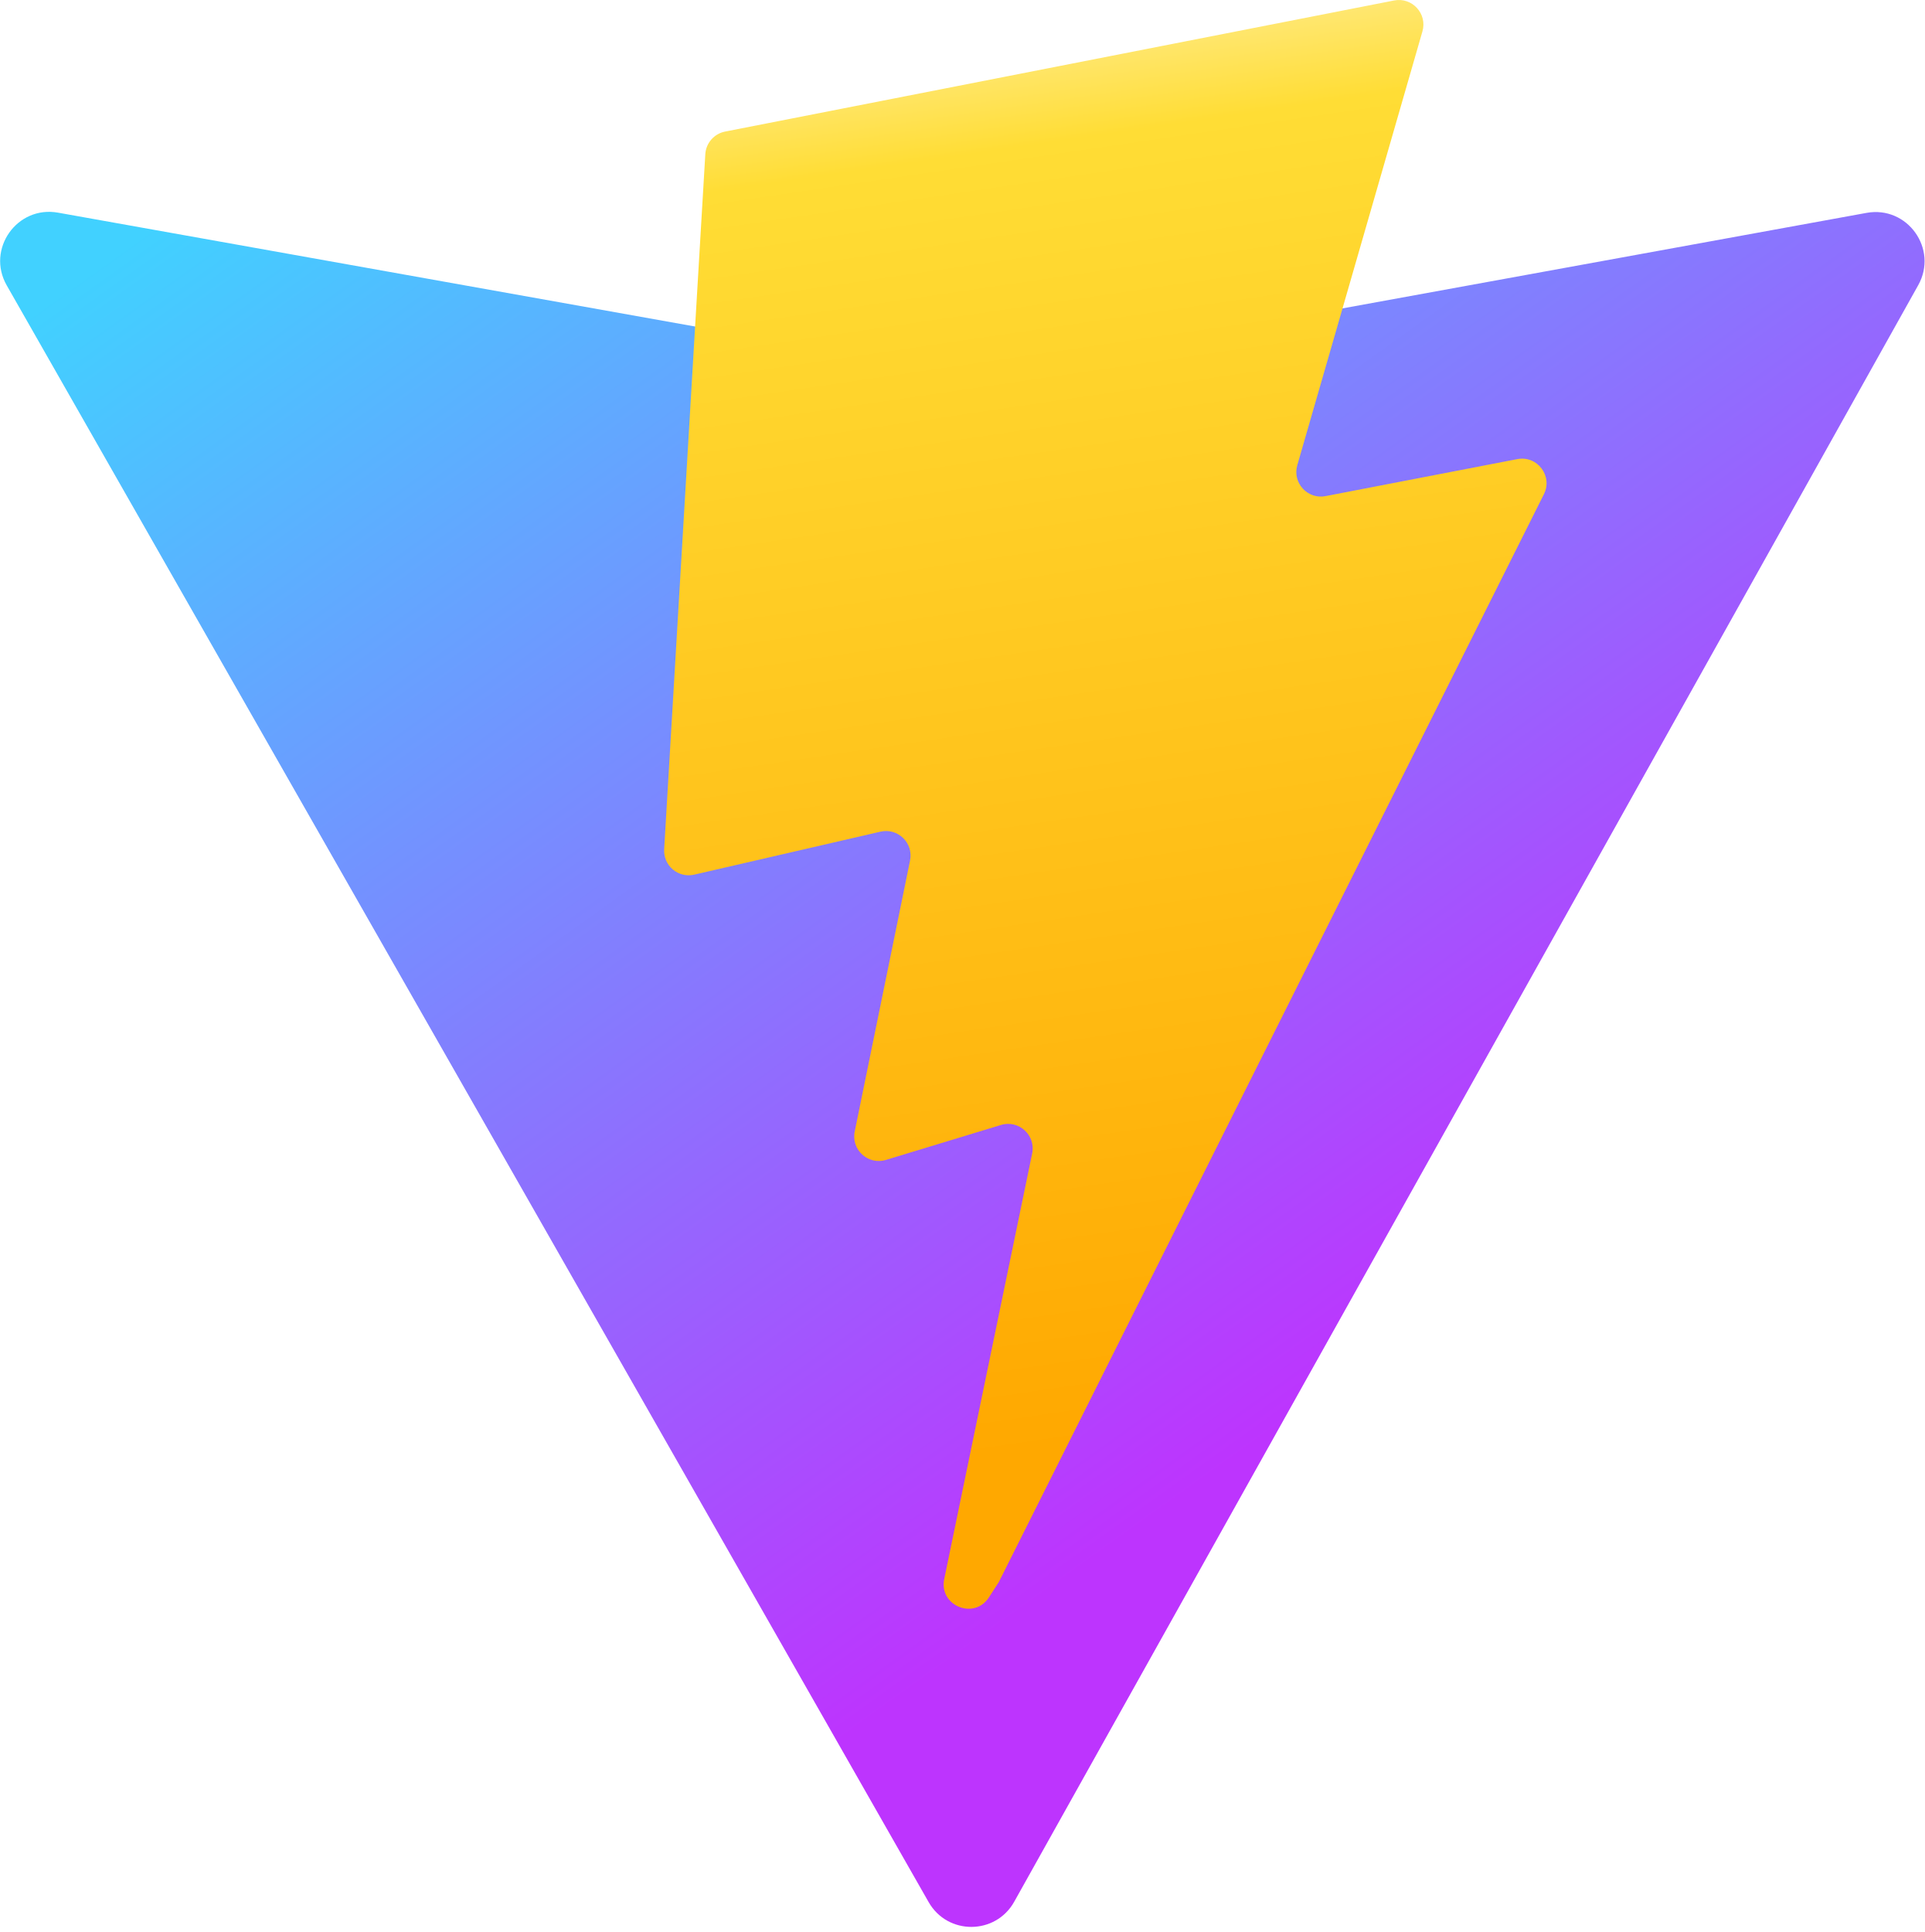
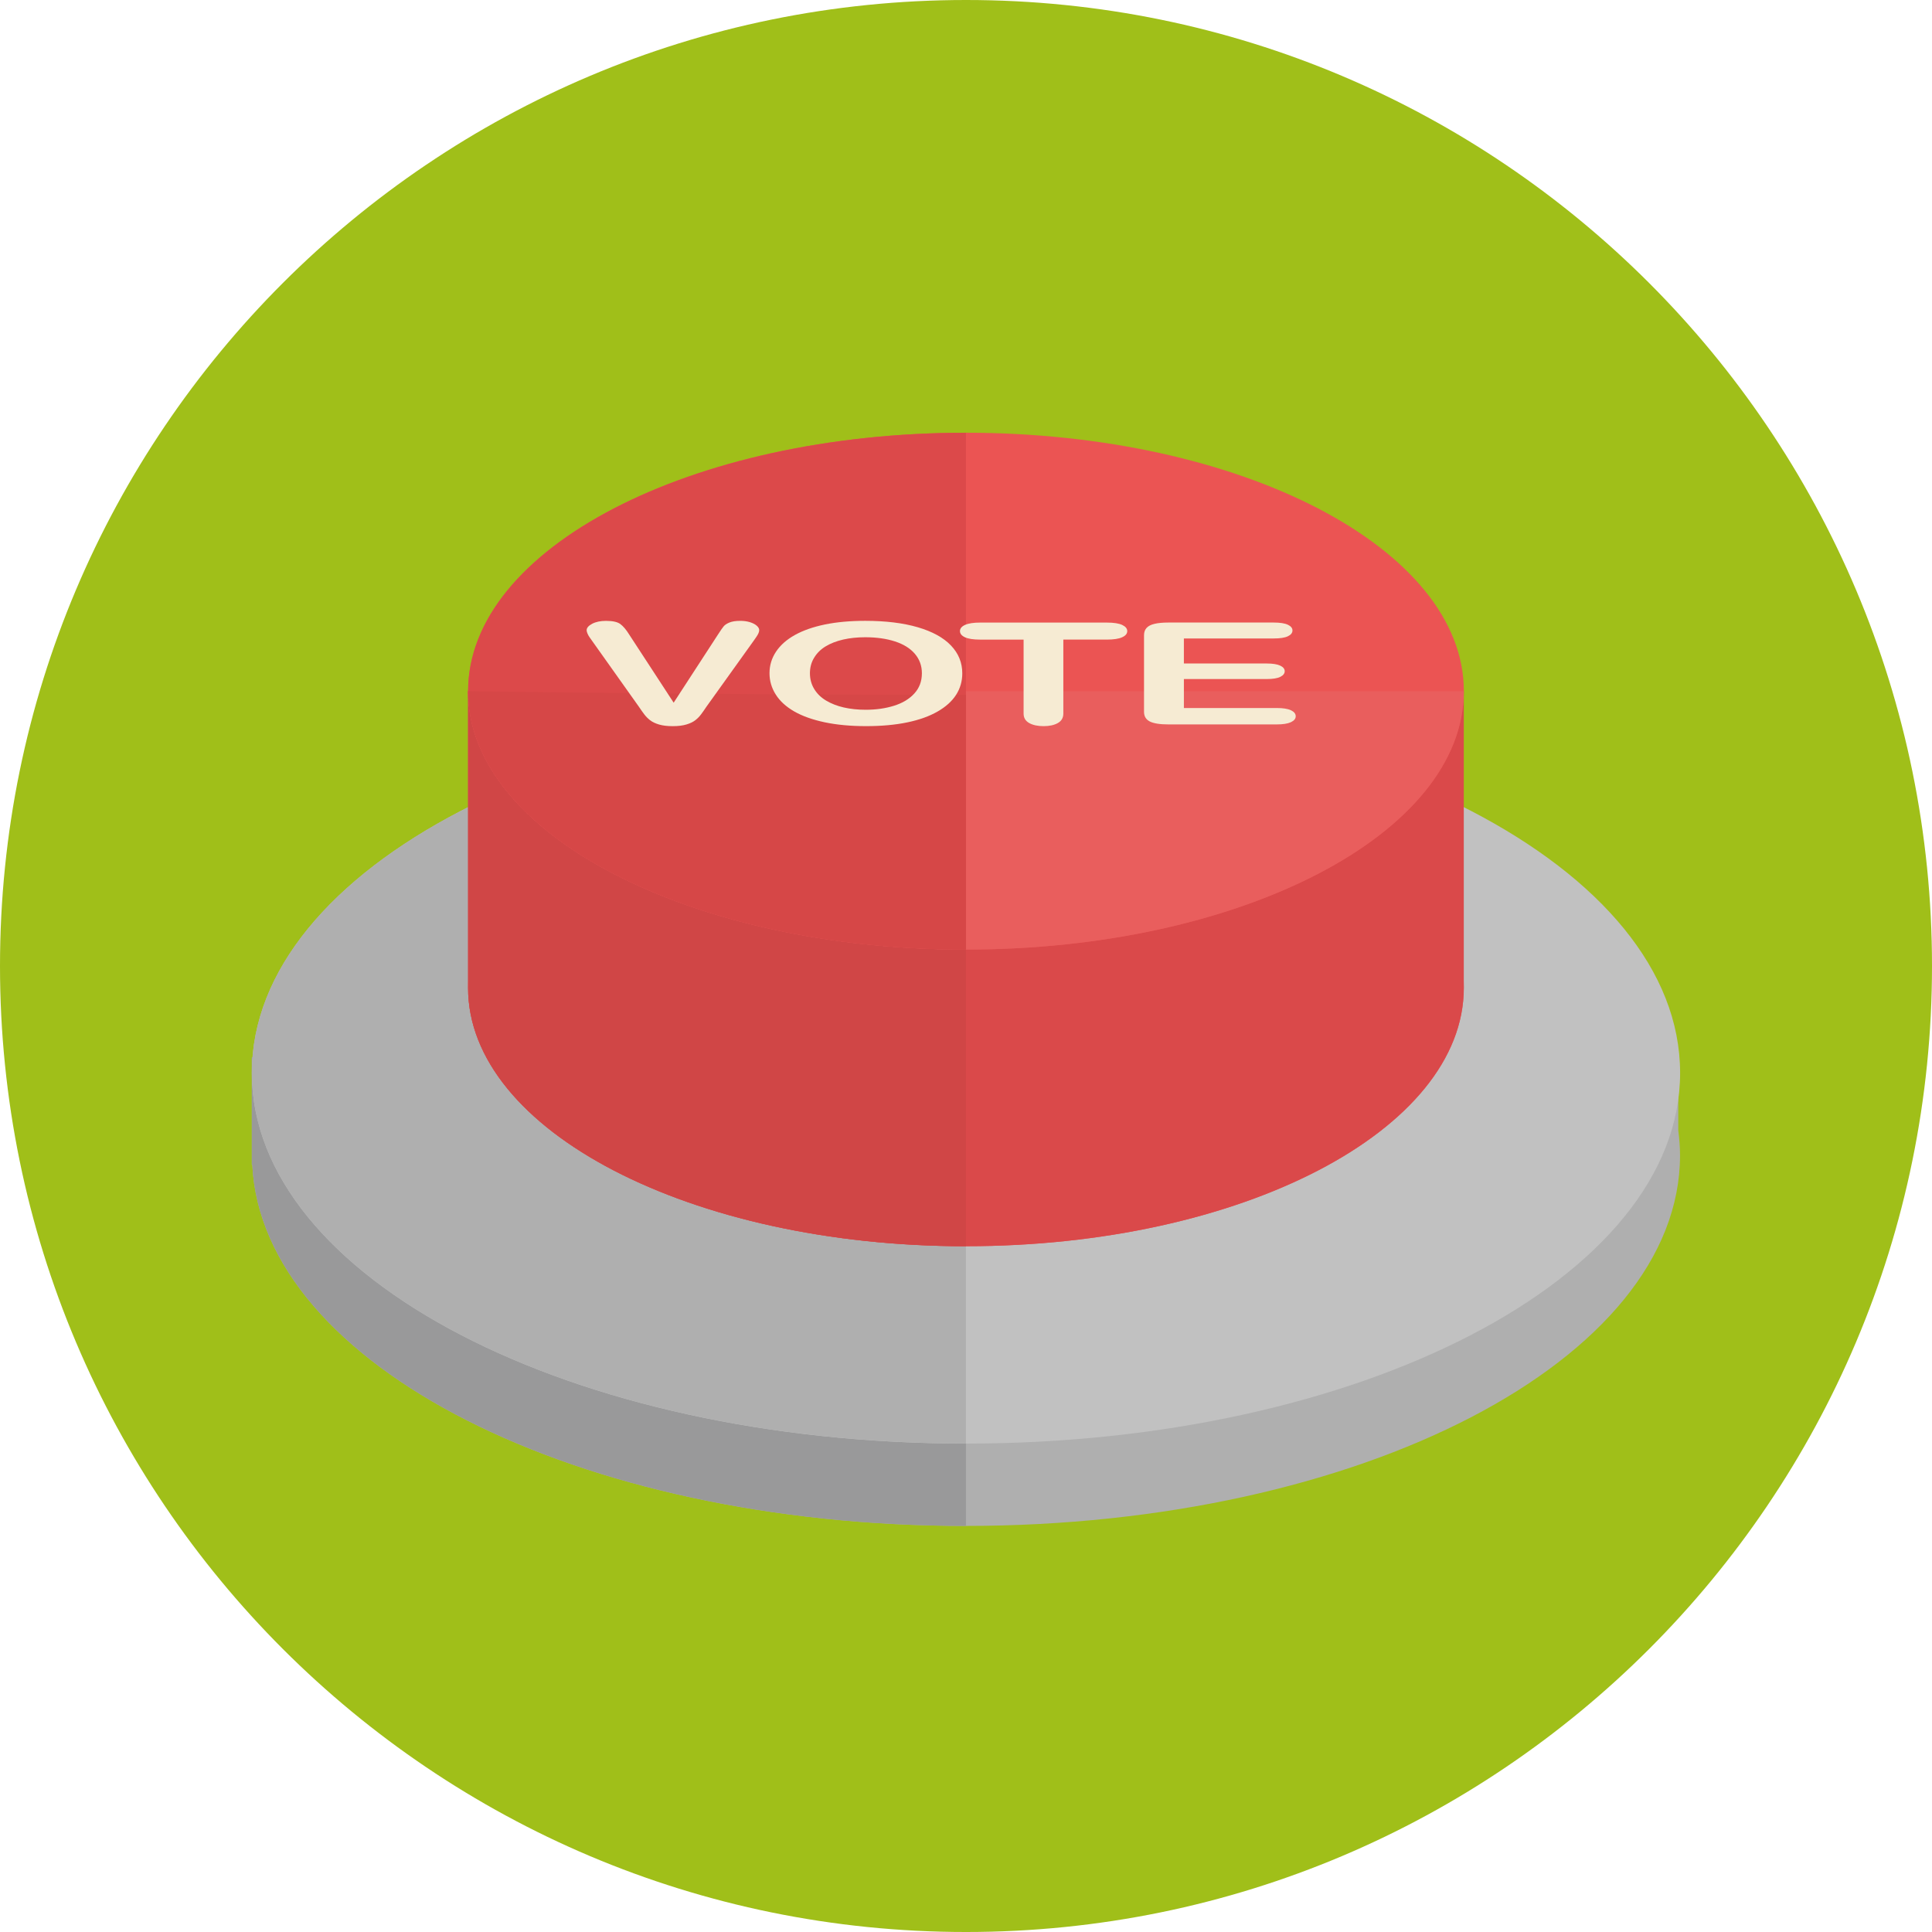
- <svg xmlns="http://www.w3.org/2000/svg" aria-hidden="true" role="img" class="iconify iconify--logos" width="31.88" height="32" preserveAspectRatio="xMidYMid meet" viewBox="0 0 256 257">
-   <defs>
-     <linearGradient id="IconifyId1813088fe1fbc01fb466" x1="-.828%" x2="57.636%" y1="7.652%" y2="78.411%">
-       <stop offset="0%" stop-color="#41D1FF" />
-       <stop offset="100%" stop-color="#BD34FE" />
-     </linearGradient>
-     <linearGradient id="IconifyId1813088fe1fbc01fb467" x1="43.376%" x2="50.316%" y1="2.242%" y2="89.03%">
-       <stop offset="0%" stop-color="#FFEA83" />
-       <stop offset="8.333%" stop-color="#FFDD35" />
-       <stop offset="100%" stop-color="#FFA800" />
-     </linearGradient>
-   </defs>
-   <path fill="url(#IconifyId1813088fe1fbc01fb466)" d="M255.153 37.938L134.897 252.976c-2.483 4.44-8.862 4.466-11.382.048L.875 37.958c-2.746-4.814 1.371-10.646 6.827-9.67l120.385 21.517a6.537 6.537 0 0 0 2.322-.004l117.867-21.483c5.438-.991 9.574 4.796 6.877 9.62Z" />
-   <path fill="url(#IconifyId1813088fe1fbc01fb467)" d="M185.432.063L96.44 17.501a3.268 3.268 0 0 0-2.634 3.014l-5.474 92.456a3.268 3.268 0 0 0 3.997 3.378l24.777-5.718c2.318-.535 4.413 1.507 3.936 3.838l-7.361 36.047c-.495 2.426 1.782 4.5 4.151 3.78l15.304-4.649c2.372-.72 4.652 1.36 4.15 3.788l-11.698 56.621c-.732 3.542 3.979 5.473 5.943 2.437l1.313-2.028l72.516-144.72c1.215-2.423-.88-5.186-3.54-4.672l-25.505 4.922c-2.396.462-4.435-1.77-3.759-4.114l16.646-57.705c.677-2.35-1.37-4.583-3.769-4.113Z" />
+ <svg xmlns="http://www.w3.org/2000/svg" height="800px" width="800px" version="1.1" id="Layer_1" viewBox="0 0 473.931 473.931" xml:space="preserve">
+   <circle style="fill:#A0BF19;" cx="236.966" cy="236.966" r="236.966" />
+   <path style="fill:#AFAFAF;" d="M411.691,277.306v-17.878h-5.759c-20.265-38.585-88.223-66.963-168.985-66.963  c-80.755,0-148.713,28.378-168.978,66.963h-6.196v26.305h0.116c2.398,49.133,79.827,88.582,175.058,88.582  c96.743,0,175.174-40.707,175.174-90.921C412.121,281.343,411.949,279.319,411.691,277.306z" />
+   <path style="fill:#99999A;" d="M236.947,192.465c-80.755,0-148.713,28.378-168.978,66.963h-6.196v26.305h0.116  c2.398,49.133,79.827,88.582,175.058,88.582V192.465z" />
+   <ellipse style="fill:#C1C1C1;" cx="236.966" cy="263.195" rx="175.174" ry="90.925" />
+   <path style="fill:#AFAFAF;" d="M61.773,263.18c0-50.214,78.431-90.925,175.174-90.925v181.85  C140.204,354.105,61.773,313.399,61.773,263.18z" />
+   <ellipse style="fill:#EB5453;" cx="236.966" cy="242.316" rx="122.127" ry="63.389" />
+   <path style="fill:#DA494A;" d="M114.82,242.316c0-13.126,0-72.766,0-72.766s79.973,9.377,122.127,9.377  c40.508,0,122.127-9.377,122.127-9.377s0,58.787,0,72.766c0,35.012-54.678,63.389-122.127,63.389S114.82,277.328,114.82,242.316z" />
+   <path style="fill:#D04646;" d="M114.82,242.316c0-13.126,0-72.766,0-72.766s79.973,9.377,122.127,9.377v126.782  C169.502,305.706,114.82,277.328,114.82,242.316z" />
+   <ellipse style="fill:#EB5453;" cx="236.966" cy="169.539" rx="122.127" ry="63.389" />
+   <path style="fill:#E95E5D;" d="M114.82,169.547h244.251c0,35.012-54.678,63.389-122.127,63.389S114.82,204.562,114.82,169.547z" />
+   <path style="fill:#DC494A;" d="M114.82,169.547c0-35.004,54.678-63.389,122.127-63.389V232.94  C169.502,232.94,114.82,204.562,114.82,169.547z" />
+   <path style="fill:#D64747;" d="M114.82,169.547c0,0,54.678,0.891,122.127,0.891v62.499  C169.502,232.94,114.82,204.562,114.82,169.547z" />
+   <g>
+     <path style="fill:#F6EBD3;" d="M154.321,155.62l10.933,16.752l10.971-16.872c0.569-0.887,1.003-1.5,1.287-1.845   c0.277-0.352,0.752-0.666,1.411-0.943c0.666-0.277,1.557-0.415,2.705-0.415c0.834,0,1.609,0.109,2.324,0.322   c0.707,0.221,1.265,0.505,1.673,0.861c0.408,0.355,0.614,0.718,0.614,1.081c0,0.251-0.067,0.524-0.198,0.812   c-0.138,0.292-0.299,0.572-0.498,0.853c-0.198,0.281-0.393,0.565-0.591,0.857l-11.693,16.325c-0.415,0.629-0.834,1.22-1.25,1.785   c-0.415,0.565-0.898,1.055-1.448,1.482c-0.546,0.427-1.28,0.778-2.193,1.048c-0.906,0.273-2.024,0.408-3.341,0.408   c-1.325,0-2.432-0.131-3.349-0.4c-0.906-0.266-1.643-0.617-2.208-1.055c-0.554-0.434-1.044-0.932-1.463-1.489   c-0.419-0.558-0.834-1.145-1.25-1.774l-11.495-16.187c-0.198-0.296-0.4-0.584-0.614-0.868c-0.206-0.284-0.382-0.591-0.52-0.92   c-0.146-0.329-0.221-0.606-0.221-0.834c0-0.58,0.453-1.111,1.351-1.587s2.032-0.715,3.39-0.715c1.665,0,2.851,0.262,3.543,0.797   C152.888,153.618,153.599,154.456,154.321,155.62z" />
+     <path style="fill:#F6EBD3;" d="M212.244,152.293c5.006,0,9.302,0.528,12.89,1.575c3.588,1.051,6.309,2.548,8.15,4.483   c1.848,1.938,2.769,4.209,2.769,6.825c0,1.931-0.505,3.682-1.512,5.261c-1.014,1.583-2.529,2.952-4.554,4.108   c-2.017,1.164-4.494,2.047-7.431,2.66c-2.945,0.614-6.316,0.92-10.114,0.92c-3.779,0-7.154-0.314-10.144-0.943   c-2.99-0.636-5.474-1.519-7.476-2.668c-1.994-1.149-3.51-2.529-4.524-4.142c-1.021-1.613-1.534-3.353-1.534-5.231   c0-1.92,0.535-3.674,1.601-5.283c1.066-1.601,2.601-2.96,4.617-4.086c2.024-1.126,4.486-1.987,7.382-2.586   C205.265,152.593,208.554,152.293,212.244,152.293z M226.145,165.143c0-1.826-0.576-3.412-1.717-4.752   c-1.141-1.343-2.769-2.357-4.89-3.046c-2.118-0.685-4.546-1.025-7.293-1.025c-1.949,0-3.764,0.191-5.422,0.569   c-1.65,0.385-3.076,0.935-4.277,1.661c-1.197,0.722-2.14,1.65-2.829,2.784c-0.696,1.13-1.036,2.402-1.036,3.809   c0,1.422,0.344,2.705,1.036,3.85c0.688,1.149,1.665,2.103,2.922,2.859c1.265,0.752,2.72,1.325,4.348,1.695   c1.639,0.374,3.435,0.561,5.384,0.561c2.507,0,4.801-0.322,6.9-0.973s3.772-1.646,5.006-3.001   C225.523,168.783,226.145,167.122,226.145,165.143z" />
+     <path style="fill:#F6EBD3;" d="M271.513,156.896h-10.671v18.148c0,1.044-0.453,1.818-1.351,2.324   c-0.898,0.509-2.062,0.76-3.487,0.76c-1.456,0-2.638-0.254-3.543-0.767c-0.913-0.513-1.366-1.283-1.366-2.316v-18.148h-10.671   c-1.665,0-2.907-0.195-3.719-0.572c-0.812-0.378-1.22-0.883-1.22-1.508c0-0.644,0.423-1.156,1.272-1.534   c0.842-0.374,2.069-0.561,3.667-0.561h31.09c1.688,0,2.945,0.198,3.772,0.58c0.819,0.389,1.235,0.894,1.235,1.515   c0,0.625-0.415,1.13-1.257,1.508C274.439,156.705,273.182,156.896,271.513,156.896z" />
+     <path style="fill:#F6EBD3;" d="M312.441,156.619h-22.028v6.14h20.288c1.489,0,2.608,0.176,3.341,0.52   c0.737,0.344,1.104,0.804,1.104,1.369c0,0.565-0.359,1.029-1.089,1.392c-0.715,0.359-1.841,0.535-3.353,0.535h-20.288v7.106h22.787   c1.534,0,2.698,0.187,3.48,0.55c0.775,0.374,1.164,0.861,1.164,1.478c0,0.591-0.389,1.066-1.164,1.441   c-0.782,0.367-1.946,0.554-3.48,0.554H286.63c-2.133,0-3.663-0.247-4.599-0.733c-0.935-0.486-1.396-1.28-1.396-2.369v-18.78   c0-0.73,0.206-1.325,0.621-1.785s1.066-0.797,1.957-1.007c0.891-0.21,2.024-0.318,3.412-0.318h25.811   c1.564,0,2.728,0.183,3.48,0.539c0.76,0.363,1.134,0.831,1.134,1.407c0,0.591-0.374,1.066-1.134,1.426   C315.165,156.443,314.005,156.619,312.441,156.619z" />
+   </g>
</svg>
